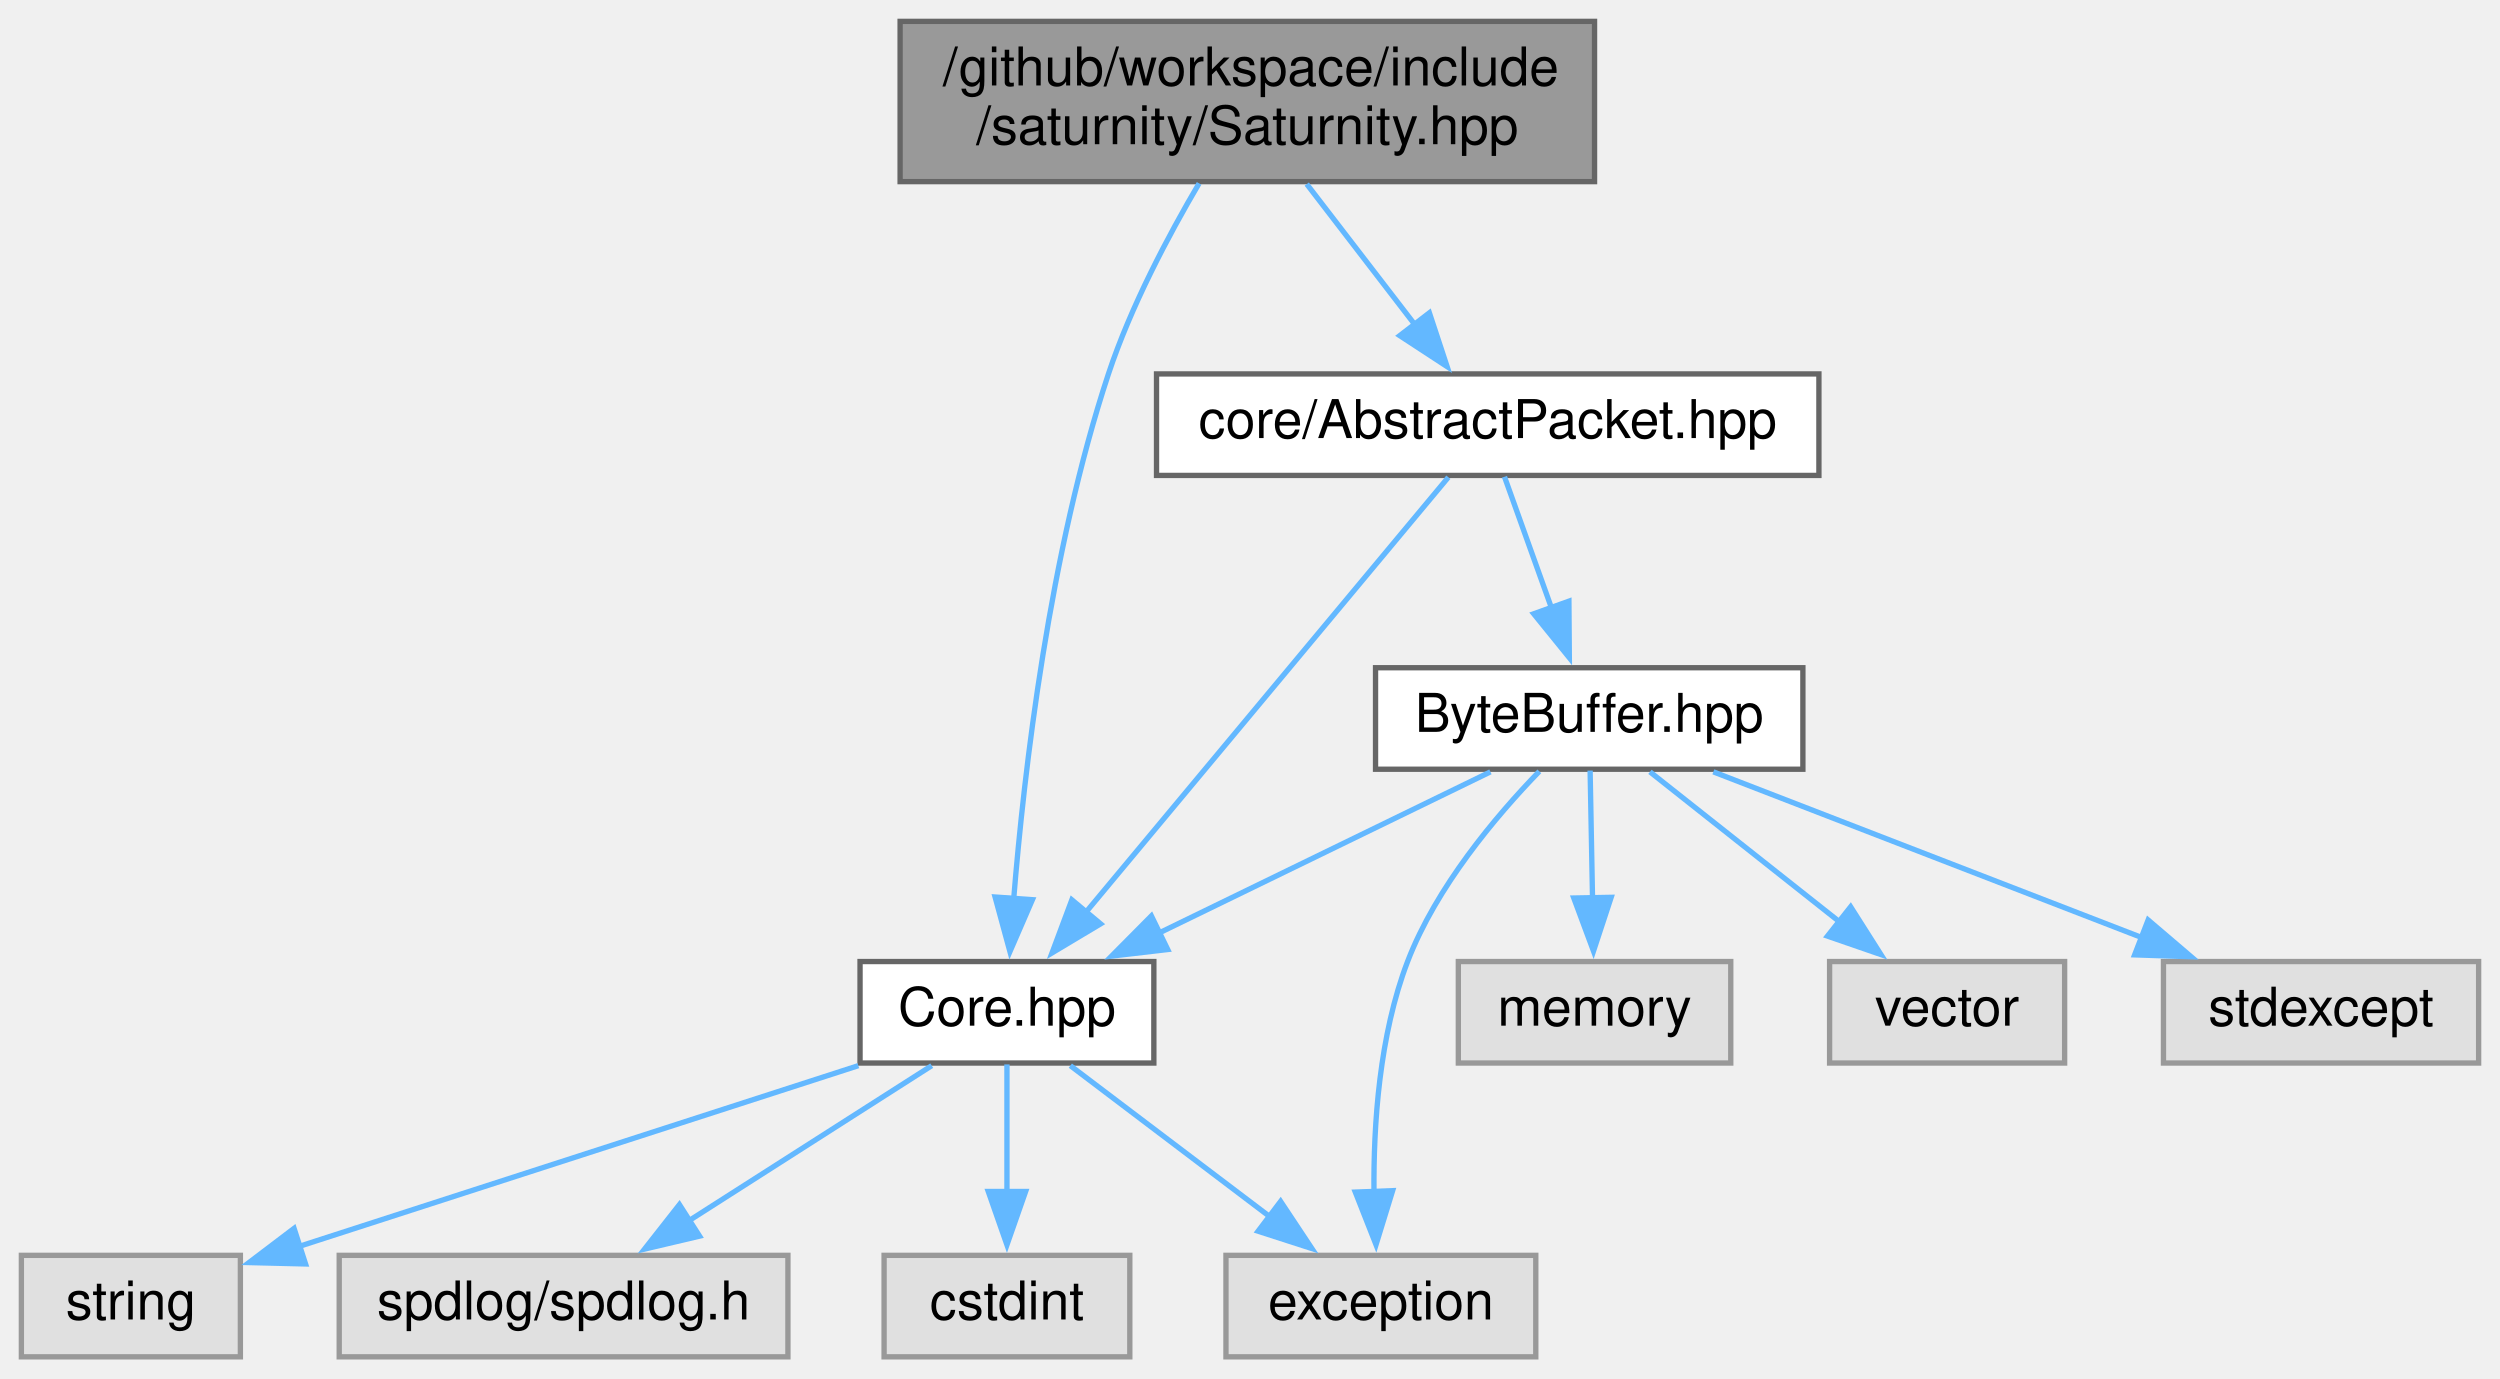
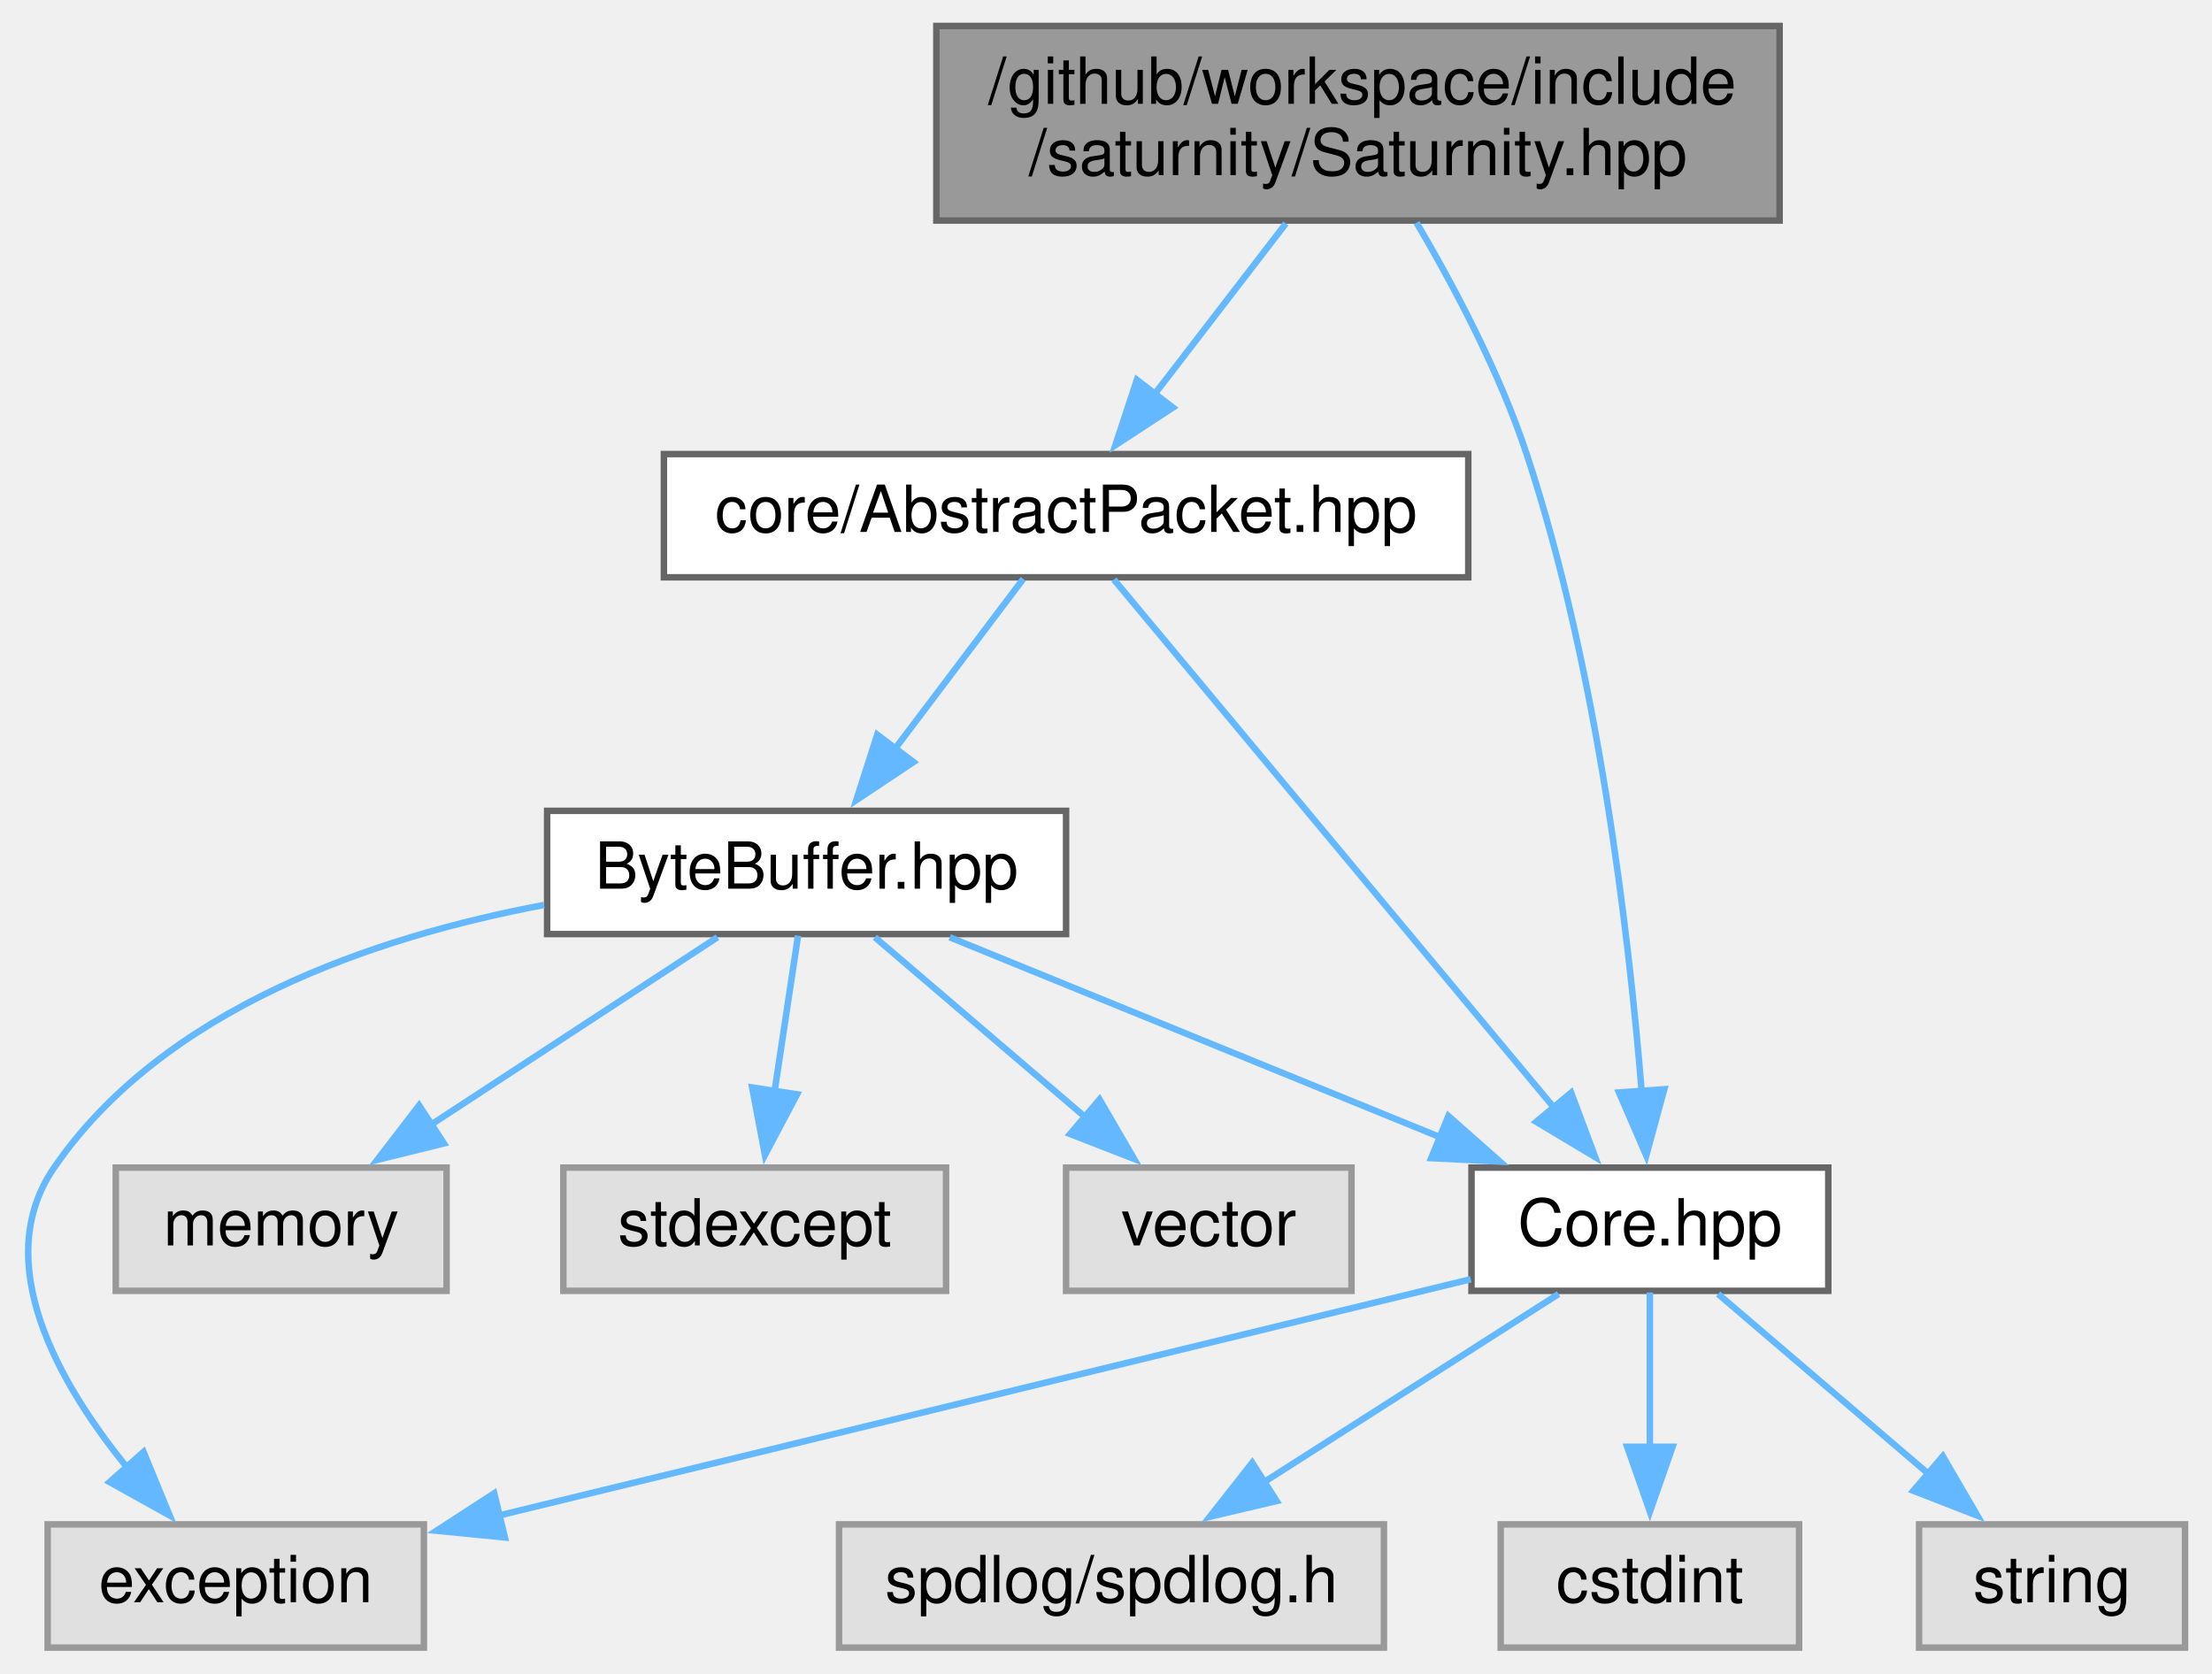
- <svg xmlns="http://www.w3.org/2000/svg" xmlns:xlink="http://www.w3.org/1999/xlink" width="468pt" height="258pt" viewBox="0.00 0.00 468.00 258.00">
+ <svg xmlns="http://www.w3.org/2000/svg" xmlns:xlink="http://www.w3.org/1999/xlink" width="341pt" height="258pt" viewBox="0.00 0.00 340.69 258.00">
  <g id="graph0" class="graph" transform="scale(1 1) rotate(0) translate(4 254)">
    <g id="node1" class="node">
      <g id="a_node1">
        <a xlink:title="The Core header of Saturnity.">
-           <polygon fill="#999999" stroke="#666666" points="294.5,-250 164.5,-250 164.5,-220 294.5,-220 294.5,-250" />
-           <text text-anchor="start" x="172.5" y="-238" font-family="Helvetica,sans-Serif" font-size="10.00">/github/workspace/include</text>
-           <text text-anchor="middle" x="229.5" y="-227" font-family="Helvetica,sans-Serif" font-size="10.00">/saturnity/Saturnity.hpp</text>
+           <polygon fill="#999999" stroke="#666666" points="270.19,-250 140.19,-250 140.19,-220 270.19,-220 270.19,-250" />
+           <text text-anchor="start" x="148.19" y="-238" font-family="Helvetica,sans-Serif" font-size="10.00">/github/workspace/include</text>
+           <text text-anchor="middle" x="205.19" y="-227" font-family="Helvetica,sans-Serif" font-size="10.00">/saturnity/Saturnity.hpp</text>
        </a>
      </g>
    </g>
    <g id="node2" class="node">
      <g id="a_node2">
        <a xlink:href="_abstract_packet_8hpp_source.html" target="_top" xlink:title=" ">
-           <polygon fill="white" stroke="#666666" points="336.5,-184 212.5,-184 212.5,-165 336.5,-165 336.5,-184" />
-           <text text-anchor="middle" x="274.5" y="-172" font-family="Helvetica,sans-Serif" font-size="10.00">core/AbstractPacket.hpp</text>
+           <polygon fill="white" stroke="#666666" points="222.19,-184 98.19,-184 98.19,-165 222.19,-165 222.19,-184" />
+           <text text-anchor="middle" x="160.19" y="-172" font-family="Helvetica,sans-Serif" font-size="10.00">core/AbstractPacket.hpp</text>
        </a>
      </g>
    </g>
    <g id="edge1" class="edge">
-       <path fill="none" stroke="#63b8ff" d="M240.62,-219.54C246.76,-211.56 254.43,-201.59 260.91,-193.16" />
-       <polygon fill="#63b8ff" stroke="#63b8ff" points="263.58,-195.44 266.9,-185.37 258.03,-191.17 263.58,-195.44" />
+       <path fill="none" stroke="#63b8ff" d="M194.07,-219.54C187.93,-211.56 180.27,-201.59 173.78,-193.16" />
+       <polygon fill="#63b8ff" stroke="#63b8ff" points="176.66,-191.17 167.79,-185.37 171.11,-195.44 176.66,-191.17" />
    </g>
-     <g id="node3" class="node">
-       <g id="a_node3">
+     <g id="node8" class="node">
+       <g id="a_node8">
        <a xlink:href="_core_8hpp_source.html" target="_top" xlink:title=" ">
-           <polygon fill="white" stroke="#666666" points="212,-74 157,-74 157,-55 212,-55 212,-74" />
-           <text text-anchor="middle" x="184.5" y="-62" font-family="Helvetica,sans-Serif" font-size="10.00">Core.hpp</text>
+           <polygon fill="white" stroke="#666666" points="277.69,-74 222.69,-74 222.69,-55 277.69,-55 277.69,-74" />
+           <text text-anchor="middle" x="250.19" y="-62" font-family="Helvetica,sans-Serif" font-size="10.00">Core.hpp</text>
        </a>
      </g>
    </g>
    <g id="edge13" class="edge">
-       <path fill="none" stroke="#63b8ff" d="M220.47,-219.67C214.75,-209.96 207.68,-196.63 203.5,-184 192.46,-150.62 187.72,-109.75 185.77,-85.78" />
-       <polygon fill="#63b8ff" stroke="#63b8ff" points="189.27,-85.58 185.06,-75.86 182.28,-86.08 189.27,-85.58" />
+       <path fill="none" stroke="#63b8ff" d="M214.22,-219.67C219.94,-209.96 227.02,-196.63 231.19,-184 242.23,-150.62 246.97,-109.75 248.92,-85.78" />
+       <polygon fill="#63b8ff" stroke="#63b8ff" points="252.41,-86.08 249.63,-75.86 245.43,-85.58 252.41,-86.08" />
    </g>
-     <g id="edge2" class="edge">
-       <path fill="none" stroke="#63b8ff" d="M267.13,-164.66C252.3,-146.86 218.59,-106.41 199.12,-83.04" />
-       <polygon fill="#63b8ff" stroke="#63b8ff" points="202.03,-81.06 192.94,-75.62 196.65,-85.55 202.03,-81.06" />
-     </g>
-     <g id="node8" class="node">
-       <g id="a_node8">
+     <g id="node3" class="node">
+       <g id="a_node3">
        <a xlink:href="_byte_buffer_8hpp_source.html" target="_top" xlink:title=" ">
-           <polygon fill="white" stroke="#666666" points="333.5,-129 253.5,-129 253.5,-110 333.5,-110 333.5,-129" />
-           <text text-anchor="middle" x="293.5" y="-117" font-family="Helvetica,sans-Serif" font-size="10.00">ByteBuffer.hpp</text>
+           <polygon fill="white" stroke="#666666" points="160.19,-129 80.19,-129 80.19,-110 160.19,-110 160.19,-129" />
+           <text text-anchor="middle" x="120.19" y="-117" font-family="Helvetica,sans-Serif" font-size="10.00">ByteBuffer.hpp</text>
        </a>
      </g>
    </g>
-     <g id="edge7" class="edge">
-       <path fill="none" stroke="#63b8ff" d="M277.64,-164.75C280.04,-158.04 283.46,-148.52 286.5,-140.02" />
-       <polygon fill="#63b8ff" stroke="#63b8ff" points="289.7,-141.46 289.78,-130.87 283.11,-139.1 289.7,-141.46" />
+     <g id="edge2" class="edge">
+       <path fill="none" stroke="#63b8ff" d="M153.59,-164.75C148.24,-157.66 140.51,-147.42 133.84,-138.59" />
+       <polygon fill="#63b8ff" stroke="#63b8ff" points="136.67,-136.52 127.85,-130.65 131.08,-140.74 136.67,-136.52" />
+     </g>
+     <g id="edge12" class="edge">
+       <path fill="none" stroke="#63b8ff" d="M167.56,-164.66C182.39,-146.86 216.1,-106.41 235.58,-83.04" />
+       <polygon fill="#63b8ff" stroke="#63b8ff" points="238.05,-85.55 241.76,-75.62 232.67,-81.06 238.05,-85.55" />
    </g>
    <g id="node4" class="node">
      <g id="a_node4">
        <a xlink:title=" ">
-           <polygon fill="#e0e0e0" stroke="#999999" points="207.5,-19 161.5,-19 161.5,0 207.5,0 207.5,-19" />
-           <text text-anchor="middle" x="184.5" y="-7" font-family="Helvetica,sans-Serif" font-size="10.00">cstdint</text>
+           <polygon fill="#e0e0e0" stroke="#999999" points="61.19,-19 3.19,-19 3.19,0 61.19,0 61.19,-19" />
+           <text text-anchor="middle" x="32.19" y="-7" font-family="Helvetica,sans-Serif" font-size="10.00">exception</text>
        </a>
      </g>
    </g>
    <g id="edge3" class="edge">
-       <path fill="none" stroke="#63b8ff" d="M184.5,-54.75C184.5,-48.27 184.5,-39.16 184.5,-30.9" />
-       <polygon fill="#63b8ff" stroke="#63b8ff" points="188,-30.96 184.5,-20.96 181,-30.96 188,-30.96" />
+       <path fill="none" stroke="#63b8ff" d="M79.72,-114.49C53.45,-109.54 21.06,-98.53 4.19,-74 -5.79,-59.48 4.77,-40.82 15.66,-27.5" />
+       <polygon fill="#63b8ff" stroke="#63b8ff" points="17.97,-30.17 22,-20.37 12.74,-25.52 17.97,-30.17" />
    </g>
    <g id="node5" class="node">
      <g id="a_node5">
        <a xlink:title=" ">
-           <polygon fill="#e0e0e0" stroke="#999999" points="41,-19 0,-19 0,0 41,0 41,-19" />
-           <text text-anchor="middle" x="20.5" y="-7" font-family="Helvetica,sans-Serif" font-size="10.00">string</text>
+           <polygon fill="#e0e0e0" stroke="#999999" points="64.69,-74 13.69,-74 13.69,-55 64.69,-55 64.69,-74" />
+           <text text-anchor="middle" x="39.19" y="-62" font-family="Helvetica,sans-Serif" font-size="10.00">memory</text>
        </a>
      </g>
    </g>
    <g id="edge4" class="edge">
-       <path fill="none" stroke="#63b8ff" d="M156.68,-54.51C127.67,-45.13 82.28,-30.47 51.98,-20.67" />
-       <polygon fill="#63b8ff" stroke="#63b8ff" points="53.2,-17.39 42.61,-17.65 51.05,-24.05 53.2,-17.39" />
+       <path fill="none" stroke="#63b8ff" d="M106.45,-109.51C94.39,-101.62 76.61,-89.98 62.35,-80.65" />
+       <polygon fill="#63b8ff" stroke="#63b8ff" points="64.28,-77.73 54,-75.19 60.45,-83.59 64.28,-77.73" />
    </g>
    <g id="node6" class="node">
      <g id="a_node6">
        <a xlink:title=" ">
-           <polygon fill="#e0e0e0" stroke="#999999" points="283.5,-19 225.5,-19 225.5,0 283.5,0 283.5,-19" />
-           <text text-anchor="middle" x="254.5" y="-7" font-family="Helvetica,sans-Serif" font-size="10.00">exception</text>
+           <polygon fill="#e0e0e0" stroke="#999999" points="141.69,-74 82.69,-74 82.69,-55 141.69,-55 141.69,-74" />
+           <text text-anchor="middle" x="112.19" y="-62" font-family="Helvetica,sans-Serif" font-size="10.00">stdexcept</text>
        </a>
      </g>
    </g>
    <g id="edge5" class="edge">
-       <path fill="none" stroke="#63b8ff" d="M196.37,-54.51C206.59,-46.77 221.57,-35.43 233.76,-26.2" />
-       <polygon fill="#63b8ff" stroke="#63b8ff" points="235.73,-29.1 241.59,-20.27 231.51,-23.52 235.73,-29.1" />
+       <path fill="none" stroke="#63b8ff" d="M118.87,-109.75C117.88,-103.19 116.49,-93.95 115.23,-85.6" />
+       <polygon fill="#63b8ff" stroke="#63b8ff" points="118.72,-85.3 113.77,-75.94 111.8,-86.35 118.72,-85.3" />
    </g>
    <g id="node7" class="node">
      <g id="a_node7">
        <a xlink:title=" ">
-           <polygon fill="#e0e0e0" stroke="#999999" points="143.5,-19 59.5,-19 59.5,0 143.5,0 143.5,-19" />
-           <text text-anchor="middle" x="101.5" y="-7" font-family="Helvetica,sans-Serif" font-size="10.00">spdlog/spdlog.h</text>
+           <polygon fill="#e0e0e0" stroke="#999999" points="204.19,-74 160.19,-74 160.19,-55 204.19,-55 204.19,-74" />
+           <text text-anchor="middle" x="182.19" y="-62" font-family="Helvetica,sans-Serif" font-size="10.00">vector</text>
        </a>
      </g>
    </g>
    <g id="edge6" class="edge">
-       <path fill="none" stroke="#63b8ff" d="M170.42,-54.51C157.94,-46.54 139.48,-34.75 124.81,-25.38" />
-       <polygon fill="#63b8ff" stroke="#63b8ff" points="126.96,-22.6 116.65,-20.17 123.19,-28.5 126.96,-22.6" />
+       <path fill="none" stroke="#63b8ff" d="M130.71,-109.51C139.58,-101.93 152.51,-90.88 163.18,-81.75" />
+       <polygon fill="#63b8ff" stroke="#63b8ff" points="165.35,-84.5 170.68,-75.34 160.81,-79.18 165.35,-84.5" />
    </g>
-     <g id="edge8" class="edge">
-       <path fill="none" stroke="#63b8ff" d="M275.01,-109.51C258,-101.24 232.51,-88.84 212.91,-79.31" />
-       <polygon fill="#63b8ff" stroke="#63b8ff" points="214.6,-76.25 204.08,-75.02 211.54,-82.54 214.6,-76.25" />
+     <g id="edge7" class="edge">
+       <path fill="none" stroke="#63b8ff" d="M142.25,-109.51C163.01,-101.04 194.35,-88.27 217.92,-78.66" />
+       <polygon fill="#63b8ff" stroke="#63b8ff" points="219.13,-81.95 227.07,-74.93 216.48,-75.46 219.13,-81.95" />
    </g>
-     <g id="edge11" class="edge">
-       <path fill="none" stroke="#63b8ff" d="M284.16,-109.6C276.07,-101.25 264.85,-87.98 259.5,-74 254.22,-60.21 253.09,-43.54 253.21,-30.73" />
-       <polygon fill="#63b8ff" stroke="#63b8ff" points="256.7,-31.11 253.59,-20.99 249.71,-30.84 256.7,-31.11" />
+     <g id="edge10" class="edge">
+       <path fill="none" stroke="#63b8ff" d="M222.58,-56.79C184.72,-47.58 116.42,-30.98 72.74,-20.36" />
+       <polygon fill="#63b8ff" stroke="#63b8ff" points="73.68,-16.98 63.14,-18.02 72.03,-23.79 73.68,-16.98" />
    </g>
    <g id="node9" class="node">
      <g id="a_node9">
        <a xlink:title=" ">
-           <polygon fill="#e0e0e0" stroke="#999999" points="320,-74 269,-74 269,-55 320,-55 320,-74" />
-           <text text-anchor="middle" x="294.5" y="-62" font-family="Helvetica,sans-Serif" font-size="10.00">memory</text>
+           <polygon fill="#e0e0e0" stroke="#999999" points="209.19,-19 125.19,-19 125.19,0 209.19,0 209.19,-19" />
+           <text text-anchor="middle" x="167.19" y="-7" font-family="Helvetica,sans-Serif" font-size="10.00">spdlog/spdlog.h</text>
+         </a>
+       </g>
+     </g>
+     <g id="edge8" class="edge">
+       <path fill="none" stroke="#63b8ff" d="M236.11,-54.51C223.64,-46.54 205.18,-34.75 190.5,-25.38" />
+       <polygon fill="#63b8ff" stroke="#63b8ff" points="192.65,-22.6 182.34,-20.17 188.89,-28.5 192.65,-22.6" />
+     </g>
+     <g id="node10" class="node">
+       <g id="a_node10">
+         <a xlink:title=" ">
+           <polygon fill="#e0e0e0" stroke="#999999" points="273.19,-19 227.19,-19 227.19,0 273.19,0 273.19,-19" />
+           <text text-anchor="middle" x="250.19" y="-7" font-family="Helvetica,sans-Serif" font-size="10.00">cstdint</text>
        </a>
      </g>
    </g>
    <g id="edge9" class="edge">
-       <path fill="none" stroke="#63b8ff" d="M293.67,-109.75C293.79,-103.27 293.96,-94.16 294.12,-85.9" />
-       <polygon fill="#63b8ff" stroke="#63b8ff" points="297.61,-86.02 294.3,-75.96 290.61,-85.89 297.61,-86.02" />
-     </g>
-     <g id="node10" class="node">
-       <g id="a_node10">
-         <a xlink:title=" ">
-           <polygon fill="#e0e0e0" stroke="#999999" points="382.5,-74 338.5,-74 338.5,-55 382.5,-55 382.5,-74" />
-           <text text-anchor="middle" x="360.5" y="-62" font-family="Helvetica,sans-Serif" font-size="10.00">vector</text>
-         </a>
-       </g>
-     </g>
-     <g id="edge10" class="edge">
-       <path fill="none" stroke="#63b8ff" d="M304.87,-109.51C314.55,-101.85 328.7,-90.66 340.31,-81.47" />
-       <polygon fill="#63b8ff" stroke="#63b8ff" points="342.44,-84.25 348.12,-75.3 338.1,-78.76 342.44,-84.25" />
+       <path fill="none" stroke="#63b8ff" d="M250.19,-54.75C250.19,-48.27 250.19,-39.16 250.19,-30.9" />
+       <polygon fill="#63b8ff" stroke="#63b8ff" points="253.69,-30.96 250.19,-20.96 246.69,-30.96 253.69,-30.96" />
    </g>
    <g id="node11" class="node">
      <g id="a_node11">
        <a xlink:title=" ">
-           <polygon fill="#e0e0e0" stroke="#999999" points="460,-74 401,-74 401,-55 460,-55 460,-74" />
-           <text text-anchor="middle" x="430.5" y="-62" font-family="Helvetica,sans-Serif" font-size="10.00">stdexcept</text>
+           <polygon fill="#e0e0e0" stroke="#999999" points="332.69,-19 291.69,-19 291.69,0 332.69,0 332.69,-19" />
+           <text text-anchor="middle" x="312.19" y="-7" font-family="Helvetica,sans-Serif" font-size="10.00">string</text>
        </a>
      </g>
    </g>
-     <g id="edge12" class="edge">
-       <path fill="none" stroke="#63b8ff" d="M316.74,-109.51C338.82,-100.97 372.25,-88.03 397.17,-78.4" />
-       <polygon fill="#63b8ff" stroke="#63b8ff" points="398.13,-81.78 406.19,-74.9 395.6,-75.25 398.13,-81.78" />
+     <g id="edge11" class="edge">
+       <path fill="none" stroke="#63b8ff" d="M260.71,-54.51C269.58,-46.93 282.51,-35.88 293.18,-26.75" />
+       <polygon fill="#63b8ff" stroke="#63b8ff" points="295.35,-29.5 300.68,-20.34 290.81,-24.18 295.35,-29.5" />
    </g>
  </g>
</svg>
